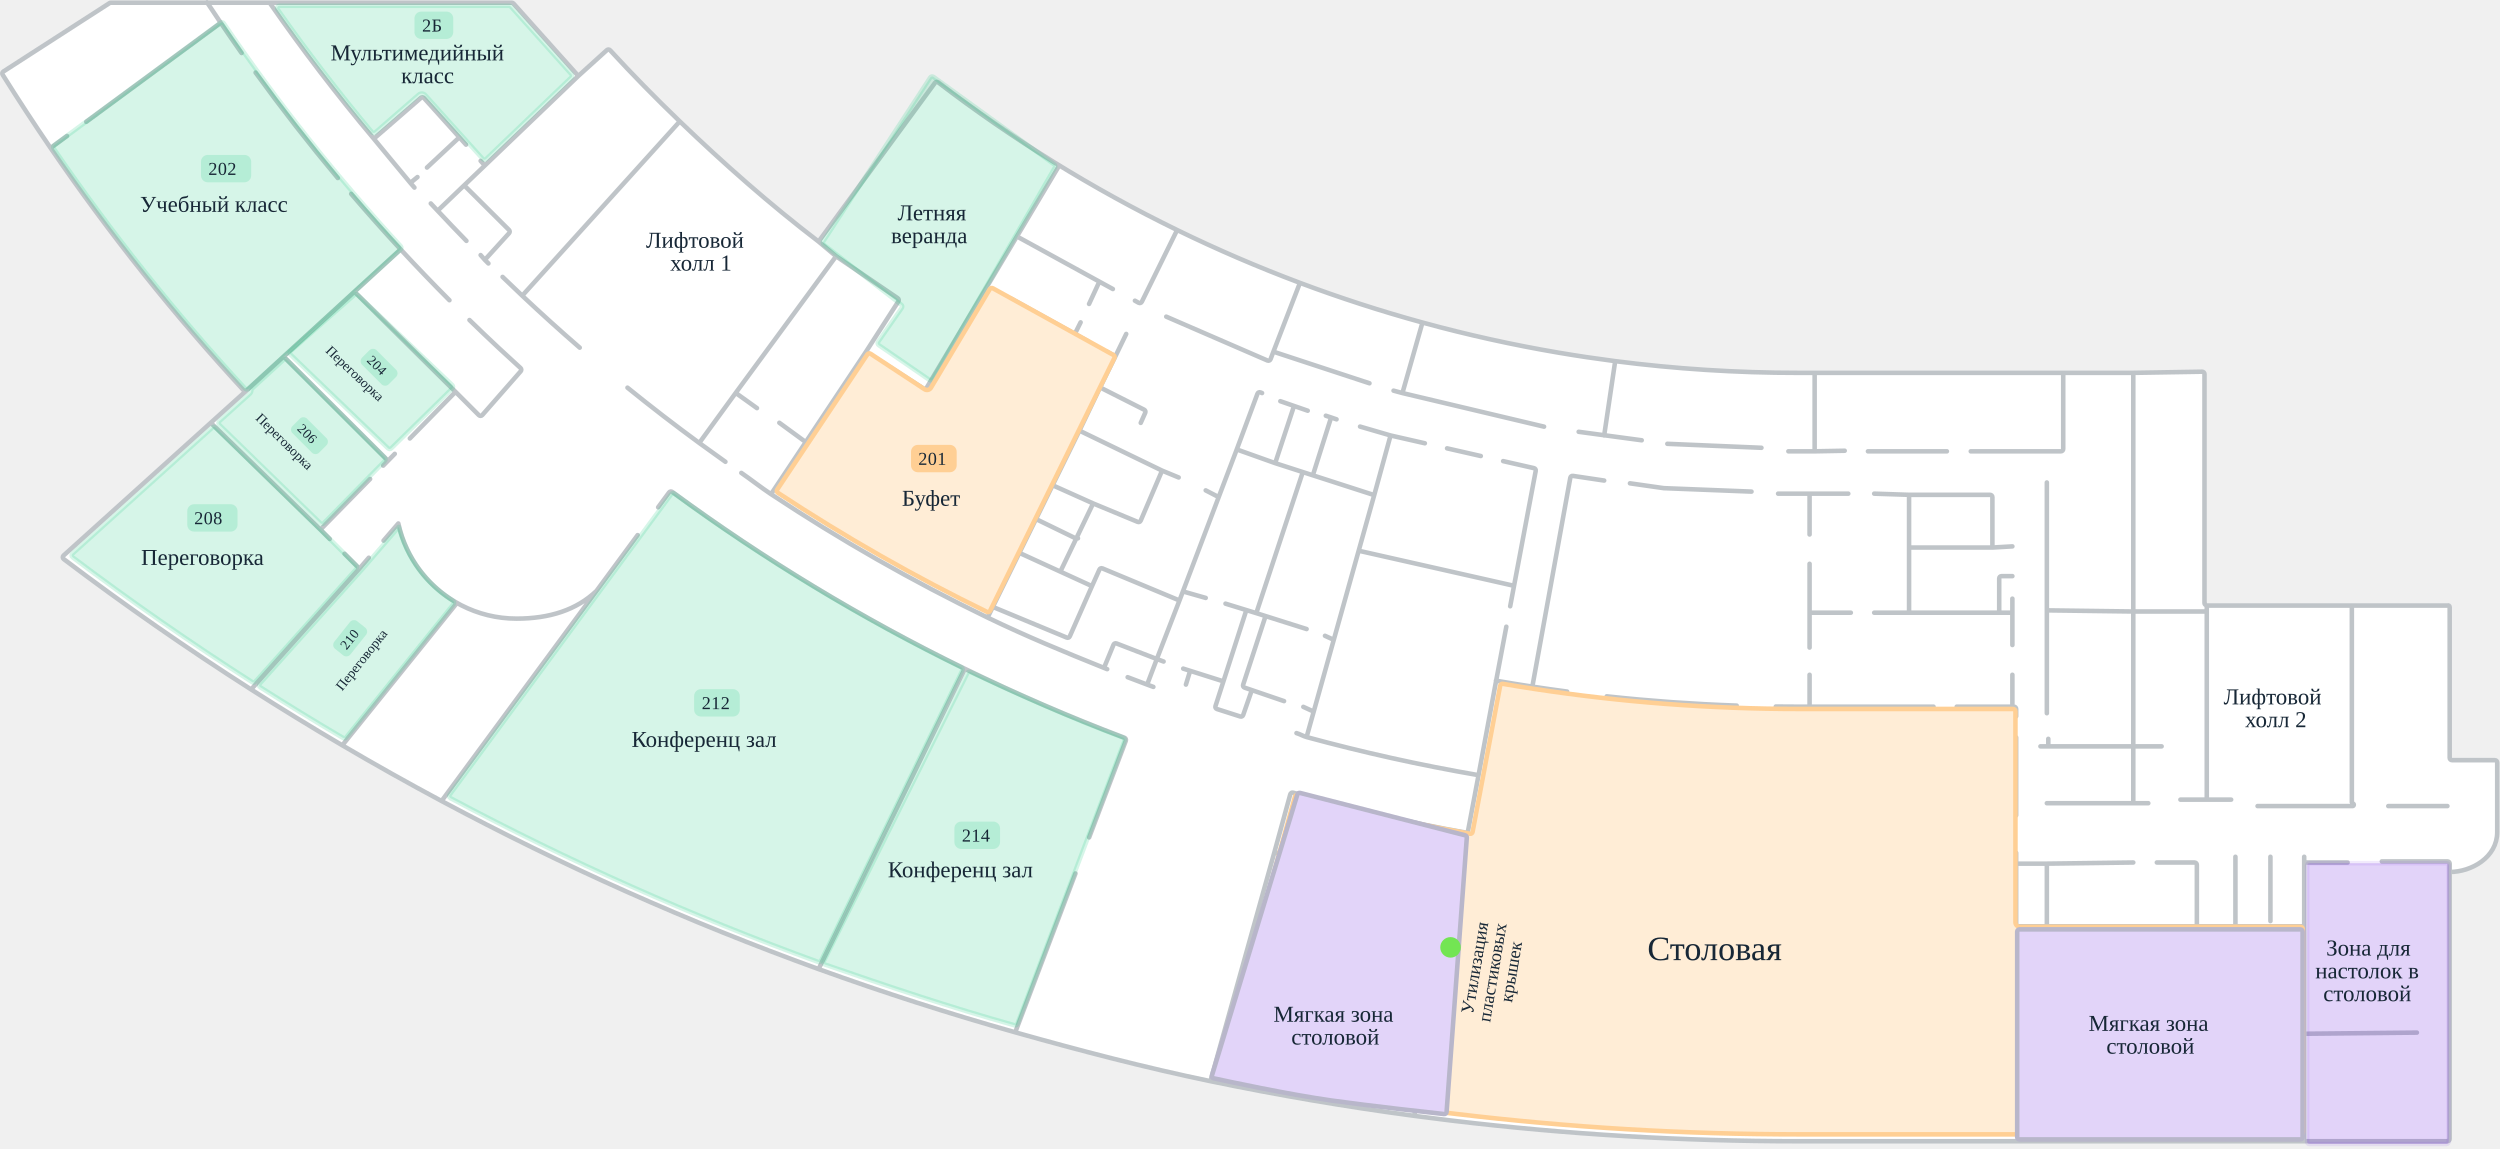
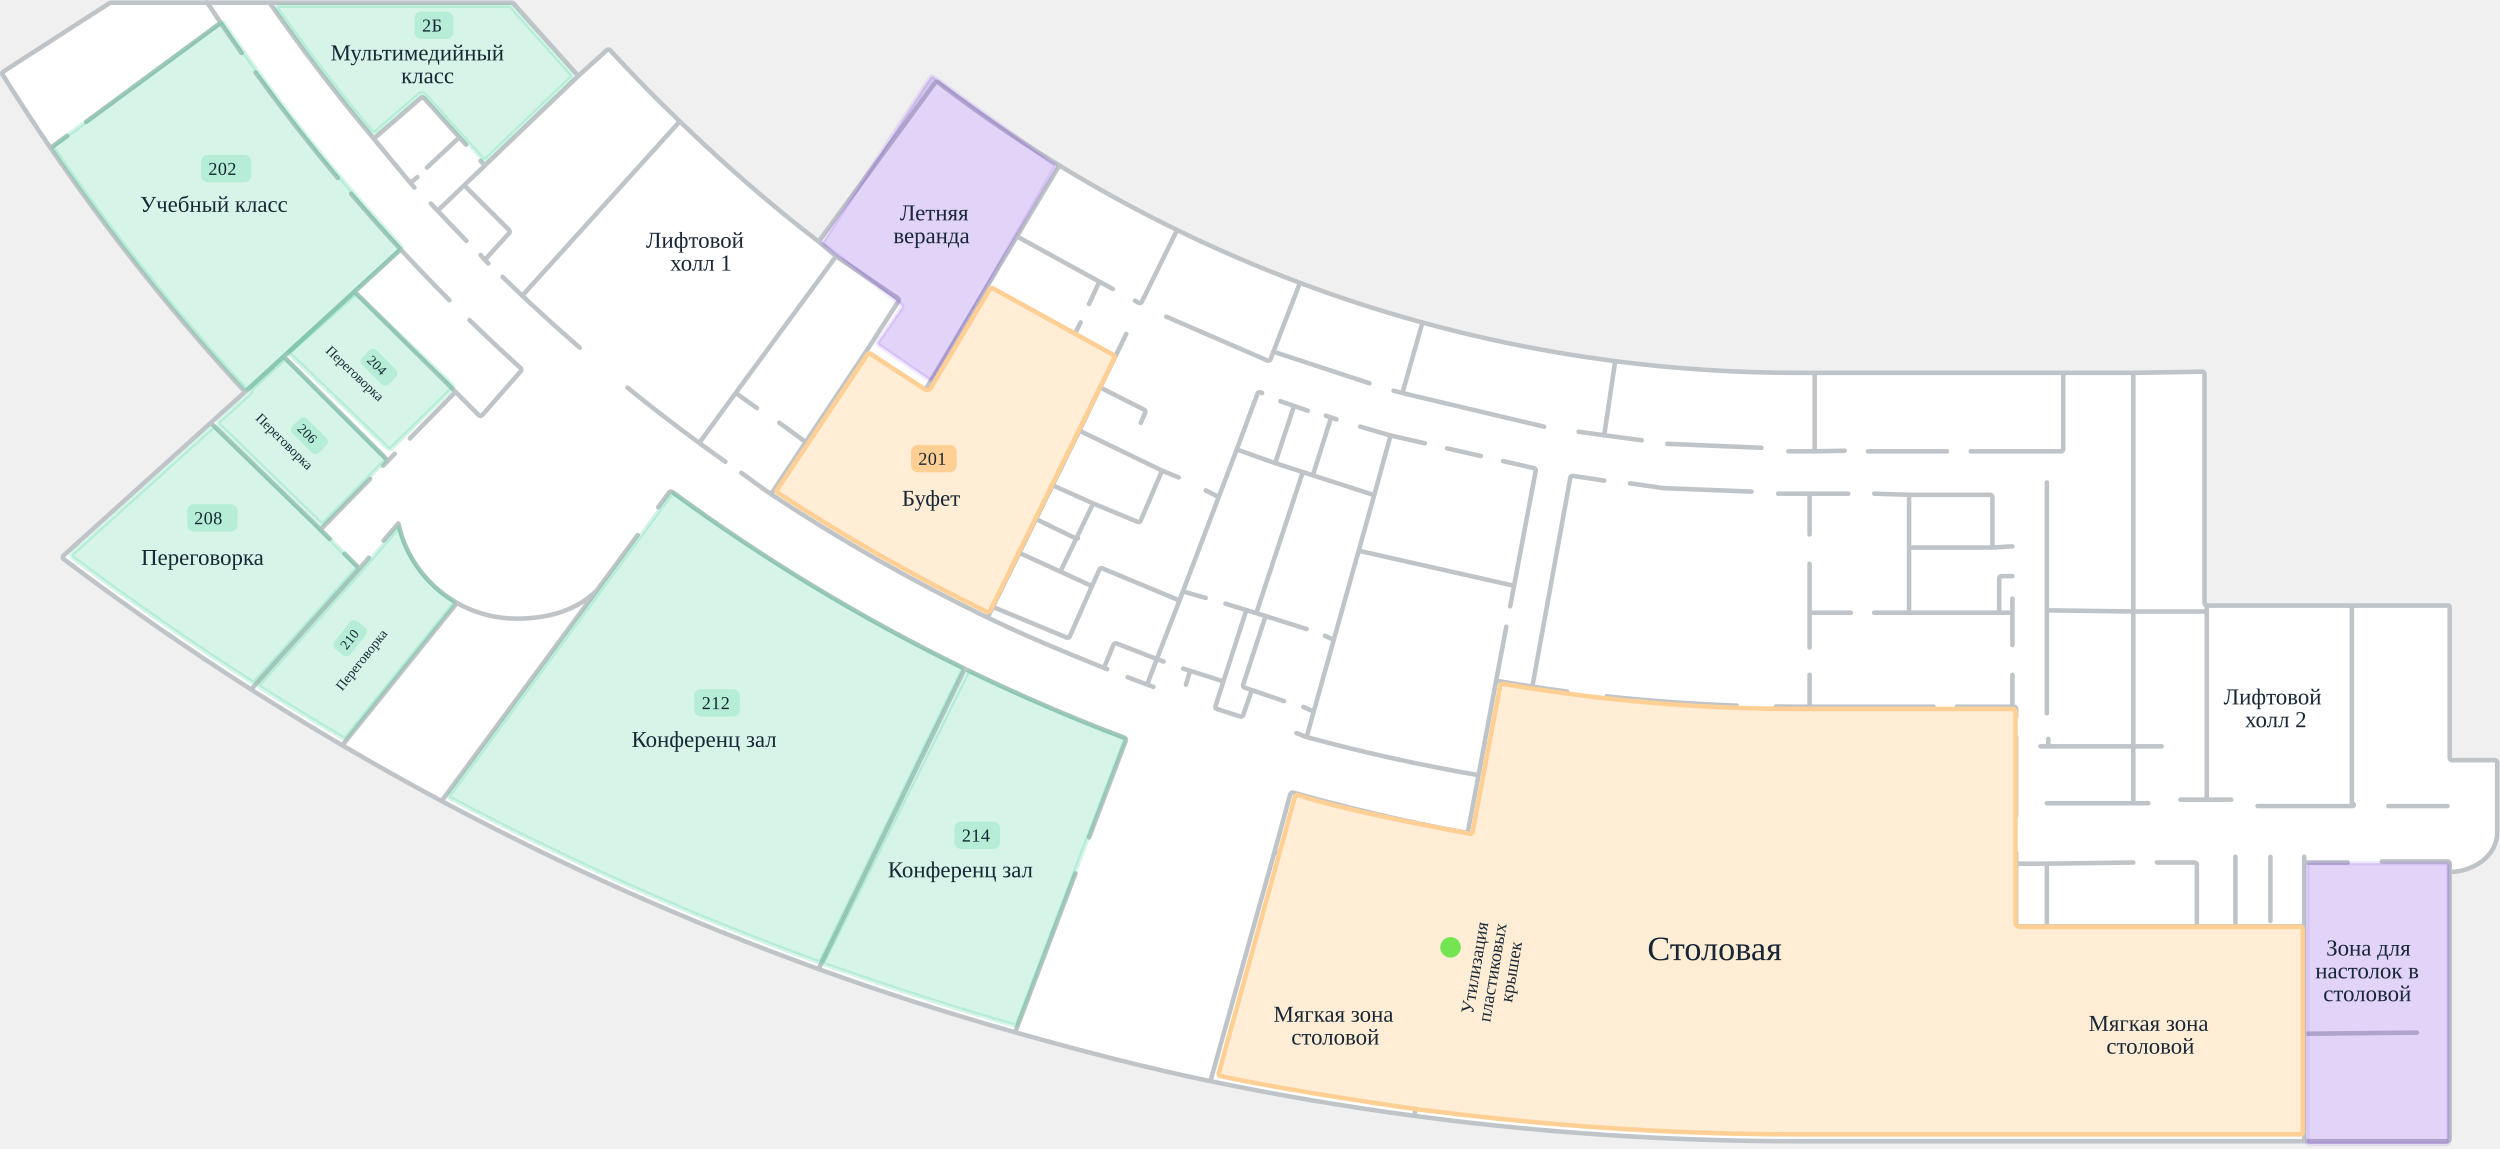
<svg xmlns="http://www.w3.org/2000/svg" width="1095" height="503" viewBox="0 0 1095 503" fill="none">
  <g id="b1f2">
    <g id="map-otl">
      <path d="M558.199 373.235C584.653 380.567 610.461 386.312 637.868 391.129L642.826 364.84C616.912 360.302 591.409 354.074 566.377 347.19C565.843 347.043 565.293 347.357 565.146 347.89L558.199 373.235Z" fill="white" />
      <path d="M261.254 258.831C252.534 267.137 240.761 270.959 226.277 270.959C217.55 270.959 209.315 268.851 202.054 265.116C201.411 264.785 200.777 264.442 200.15 264.087L149.919 326.44C164.238 334.851 178.738 342.988 193.412 350.842L261.254 258.831Z" fill="white" />
      <path d="M836.17 216.731H871.669C872.221 216.731 872.669 217.179 872.669 217.731V239.822H836.17V216.731Z" fill="white" />
      <path d="M965.562 163.803C965.562 163.251 965.115 162.803 964.562 162.803L934.376 163.311V267.838H966.562V265.234L966.11 265.004C965.774 264.834 965.562 264.489 965.562 264.113V263.726V163.803Z" fill="white" />
      <path fill-rule="evenodd" clip-rule="evenodd" d="M872.669 217.731C872.669 217.179 872.221 216.731 871.669 216.731H836.17V239.822H872.669V217.731Z" fill="white" />
      <path d="M883.083 404.711C883.083 405.263 883.531 405.711 884.083 405.711H896.518V378.281H883.083V404.711Z" fill="white" />
      <path fill-rule="evenodd" clip-rule="evenodd" d="M872.669 217.731C872.669 217.179 872.221 216.731 871.669 216.731H836.17V239.822H872.669V217.731Z" fill="white" />
      <path fill-rule="evenodd" clip-rule="evenodd" d="M872.669 217.731C872.669 217.179 872.221 216.731 871.669 216.731H836.17V239.822H872.669V217.731Z" fill="white" />
      <path fill-rule="evenodd" clip-rule="evenodd" d="M872.669 217.731C872.669 217.179 872.221 216.731 871.669 216.731H836.17V239.822H872.669V217.731Z" fill="white" />
      <path fill-rule="evenodd" clip-rule="evenodd" d="M872.669 217.731C872.669 217.179 872.221 216.731 871.669 216.731H836.17V239.822H872.669V217.731Z" fill="white" />
      <path fill-rule="evenodd" clip-rule="evenodd" d="M872.669 217.731C872.669 217.179 872.221 216.731 871.669 216.731H836.17V239.822H872.669V217.731Z" fill="white" />
      <path d="M554.314 269.836L550.257 268.553L545.904 267.214L535.86 298.434L532.367 309.291C532.199 309.814 532.484 310.375 533.007 310.547C536.414 311.663 539.831 312.758 543.257 313.83C543.772 313.991 544.322 313.714 544.499 313.205L548.305 302.268L545.115 301.179C544.597 301.002 544.318 300.442 544.488 299.922L554.314 269.836Z" fill="white" />
      <path d="M487.726 282.374C487.933 281.871 488.504 281.626 489.011 281.822L506.688 288.652L516.608 263.009L482.849 248.953C482.349 248.745 481.774 248.973 481.552 249.467L478.295 256.721L468.554 278.748C468.335 279.245 467.758 279.476 467.257 279.267L434.852 265.823L432.556 270.495C449.241 278.571 466.244 285.586 483.541 292.531L487.726 282.374Z" fill="white" />
      <path d="M434.852 265.823L467.257 279.267C467.758 279.476 468.335 279.245 468.554 278.748L478.295 256.721L464.43 250.371L446.484 242.15L434.852 265.823Z" fill="white" />
      <path d="M446.484 242.15L464.43 250.371L471.382 235.912L453.761 227.342L446.484 242.15Z" fill="white" />
      <path d="M478.793 220.499L461.038 212.534L453.761 227.342L471.382 235.912L478.793 220.499Z" fill="white" />
      <path d="M472.791 188.616L461.038 212.534L478.793 220.499L498.317 228.594C498.823 228.804 499.404 228.567 499.619 228.063L508.984 206.123L472.791 188.616Z" fill="white" />
      <path d="M27.825 243.326C27.359 243.746 27.39 244.487 27.891 244.865C54.457 264.951 81.843 284.008 109.991 301.979C123.136 310.371 136.447 318.527 149.919 326.44L200.15 264.087C200.777 264.442 201.411 264.785 202.054 265.116C209.315 268.851 217.55 270.959 226.277 270.959C240.761 270.959 252.534 267.137 261.254 258.831L193.412 350.842C246.309 379.157 301.46 403.809 358.527 424.459C386.785 434.685 415.512 443.929 444.668 452.151C472.779 460.079 501.288 467.564 530.159 473.554L558.199 373.235L565.146 347.89C565.293 347.357 565.843 347.043 566.377 347.19C591.409 354.074 616.912 360.302 642.826 364.84L647.601 339.524C622.07 335.129 596.946 329.545 572.288 322.83L575.402 311.687L584.192 280.241L595.1 241.214L601.909 216.856L575.026 208.181L570.627 206.761L550.257 268.553L554.314 269.836L544.488 299.922C544.318 300.442 544.597 301.002 545.115 301.179L548.305 302.268L544.499 313.205C544.322 313.714 543.772 313.991 543.257 313.83C539.831 312.758 536.414 311.663 533.007 310.547C532.484 310.375 532.199 309.814 532.367 309.291L535.86 298.434L545.904 267.214L550.257 268.553L570.627 206.761L558.526 202.856L541.701 196.856L533.786 217.722L518.114 259.039L516.608 263.009L506.688 288.652L489.011 281.822C488.504 281.626 487.933 281.871 487.726 282.374L483.541 292.531C466.244 285.586 449.241 278.571 432.556 270.495C399.646 254.567 367.971 236.488 337.715 216.439L352.918 193.634L379.279 154.09L393.498 131.994C393.791 131.538 393.668 130.931 393.22 130.626L366.201 112.237L358.527 105.8C337.289 89.569 316.997 71.655 297.748 53.169C287.26 43.097 277.081 32.704 267.228 22.006C266.856 21.602 266.228 21.573 265.82 21.942L253.308 33.264L224.906 1.53C224.717 1.318 224.446 1.196 224.161 1.196H118.101C132.409 21.767 147.641 41.647 163.739 60.774C167.113 64.783 175.134 74.672 179.748 80.109L181.513 82.158C181.012 81.589 180.416 80.896 179.748 80.109C175.134 74.672 167.113 64.783 163.739 60.774C147.641 41.647 132.409 21.767 118.101 1.196H90.799H48.526C48.334 1.196 48.146 1.252 47.985 1.356L1.458 31.343C0.999 31.639 0.862 32.249 1.152 32.712C7.942 43.575 14.95 54.287 22.17 64.843C47.947 102.529 76.429 138.219 107.336 171.633L92.306 185.185L27.825 243.326Z" fill="white" />
      <path fill-rule="evenodd" clip-rule="evenodd" d="M637.868 391.129C610.461 386.312 584.653 380.567 558.199 373.235L530.159 473.554C559.562 479.654 589.34 484.731 619.454 488.745C624.499 489.417 629.553 490.06 634.616 490.672C635.154 490.737 635.692 490.802 636.23 490.866L636.673 490.919C686.174 496.825 736.555 499.864 787.646 499.864L1009.24 499.864V452.788V405.711H979.116H962.221H896.518H884.083C883.531 405.711 883.083 405.263 883.083 404.711V378.281H896.518V405.711H962.221H979.116H1009.24V452.788V499.864L1071.96 499.865C1072.51 499.865 1072.96 499.417 1072.96 498.865V381.931C1082.42 381.931 1093.78 375.59 1093.78 364.462V333.958C1093.78 333.405 1093.33 332.958 1092.78 332.958H1073.96C1073.41 332.958 1072.96 332.51 1072.96 331.958V266.234C1072.96 265.682 1072.51 265.234 1071.96 265.234H966.562V267.838H934.376V163.311H903.693H794.815H787.591C760.455 163.311 733.706 161.566 707.456 158.181C699.089 157.102 690.773 155.857 682.511 154.448C662.343 151.01 642.5 146.599 623.036 141.267C604.803 136.271 586.902 130.467 569.378 123.894C551.014 117.007 533.064 109.276 515.579 100.748C478.434 82.633 443.388 60.925 410.929 36.078C410.484 35.738 409.845 35.829 409.513 36.281L358.527 105.8L366.201 112.237L393.22 130.626C393.668 130.931 393.791 131.538 393.498 131.994L379.279 154.09L352.918 193.634L337.715 216.439C367.971 236.488 399.646 254.567 432.556 270.495L434.852 265.823L446.484 242.15L453.761 227.342L461.038 212.534L472.791 188.616L508.984 206.123L499.619 228.063C499.404 228.567 498.823 228.804 498.317 228.594L478.793 220.499L471.382 235.912L464.43 250.371L478.295 256.721L481.552 249.467C481.774 248.973 482.349 248.745 482.849 248.953L516.608 263.009L518.114 259.039L533.786 217.722L541.701 196.856L558.526 202.856L570.627 206.761L575.026 208.181L601.909 216.856L595.1 241.214L584.192 280.241L575.402 311.687L572.288 322.83C596.946 329.545 622.07 335.129 647.601 339.524L642.826 364.84L637.868 391.129ZM872.669 217.731C872.669 217.179 872.221 216.731 871.669 216.731H836.17V239.822H872.669V217.731Z" fill="white" />
      <path d="M637.868 391.129C610.461 386.312 584.653 380.567 558.199 373.235M637.868 391.129L642.826 364.84M637.868 391.129C633.166 416.051 629.816 433.308 626.05 453.273M558.199 373.235L565.146 347.89C565.293 347.357 565.843 347.043 566.377 347.19C591.409 354.074 616.912 360.302 642.826 364.84M558.199 373.235L530.159 473.554M191.69 92.302L188.686 89.12M191.69 92.302C195.841 96.747 200.041 101.146 204.289 105.498M191.69 92.302L203.305 81.173M163.739 60.774L184.343 42.89C184.754 42.533 185.376 42.571 185.741 42.976L201.207 60.135M163.739 60.774C147.641 41.647 132.409 21.767 118.101 1.196M163.739 60.774C167.113 64.783 175.134 74.672 179.748 80.109M212.354 72.503L253.308 33.264M212.354 72.503L210.52 70.468M212.354 72.503L203.305 81.173M196.857 131.501C189.593 124.21 182.464 116.786 175.473 109.232M175.473 109.232L155.235 127.766M175.473 109.232C168.103 101.27 160.887 93.163 153.829 84.917M96.682 10.002C94.703 7.08 92.742 4.145 90.799 1.196M96.682 10.002C99.686 14.437 102.731 18.842 105.818 23.216M96.682 10.002L37.783 53.352M155.235 127.766L199.533 171.633M155.235 127.766L124.225 156.166M199.533 171.633L179.516 192.045M199.533 171.633L209.766 181.865C210.174 182.274 210.843 182.252 211.224 181.818L228.082 162.6C228.443 162.189 228.407 161.565 228.002 161.198C224.744 158.248 221.51 155.272 218.3 152.271C214.035 148.285 209.812 144.254 205.631 140.179M27.825 243.326C27.359 243.746 27.39 244.487 27.891 244.865M27.825 243.326L92.306 185.185M27.825 243.326C27.359 243.746 27.39 244.487 27.891 244.865M27.891 244.865C54.457 264.951 81.843 284.008 109.991 301.979M261.254 258.831C252.534 267.137 240.761 270.959 226.277 270.959C217.55 270.959 209.315 268.851 202.054 265.116M261.254 258.831L193.412 350.842M261.254 258.831L279.288 234.373L193.412 350.842M174.467 229.287C177.721 244.201 187.251 256.769 200.15 264.087M174.467 229.287C177.879 244.925 188.192 257.985 202.054 265.116M174.467 229.287L168 236.788M157.425 249.051L109.991 301.979M157.425 249.051L150.923 242.55M157.425 249.051L161.532 244.288M109.991 301.979C123.136 310.371 136.447 318.527 149.919 326.44M200.15 264.087L149.919 326.44M200.15 264.087C200.777 264.442 201.411 264.785 202.054 265.116M149.919 326.44C164.238 334.851 178.738 342.988 193.412 350.842M193.412 350.842C246.309 379.157 301.46 403.809 358.527 424.459M422.56 292.912C377.43 270.902 334.581 244.938 294.465 215.472C294.02 215.145 293.395 215.239 293.067 215.684L288.274 222.184M422.56 292.912L358.527 424.459M422.56 292.912C445.323 304.013 468.667 314.109 492.533 323.141C493.051 323.337 493.312 323.915 493.116 324.432L477.05 366.784M358.527 424.459C386.785 434.685 415.512 443.929 444.668 452.151M444.668 452.151C472.779 460.079 501.288 467.564 530.159 473.554M444.668 452.151L471.056 382.586M530.159 473.554C559.562 479.654 589.34 484.731 619.454 488.745M787.591 163.311C787.391 163.311 787.79 163.311 787.591 163.311ZM787.591 163.311H794.815M787.591 163.311C760.455 163.311 733.706 161.566 707.456 158.181M794.815 163.311V197.679M794.815 163.311H903.693M964.562 162.803C965.115 162.803 965.562 163.251 965.562 163.803M964.562 162.803L934.376 163.311M964.562 162.803C965.115 162.803 965.562 163.251 965.562 163.803M965.562 163.803V263.726M965.562 263.726V264.113C965.562 264.489 965.774 264.834 966.11 265.004L966.562 265.234M965.562 263.726C965.562 264.279 966.01 265.234 966.562 265.234M966.562 265.234H1071.96M966.562 265.234V267.838M1071.96 265.234C1072.51 265.234 1072.96 265.682 1072.96 266.234M1071.96 265.234C1072.42 265.002 1072.96 265.334 1072.96 265.848V266.234M1072.96 266.234V331.958C1072.96 332.51 1073.41 332.958 1073.96 332.958H1092.78C1093.33 332.958 1093.78 333.405 1093.78 333.958V364.462C1093.78 375.59 1082.41 381.931 1072.96 381.931M1072.96 381.931L1072.97 378.29C1072.97 377.736 1072.53 377.287 1071.97 377.287H1043.25M1072.96 381.931V498.865M1072.96 498.865C1072.96 499.417 1072.51 499.865 1071.96 499.865M1072.96 498.865C1072.96 499.166 1072.79 499.443 1072.52 499.58L1071.96 499.865M1071.96 499.865L1009.24 499.864M671.161 300.742C665.859 299.935 660.574 299.073 655.308 298.157M671.161 300.742L687.797 209.249C687.894 208.718 688.395 208.359 688.929 208.439L702.625 210.485M671.161 300.742C676.221 301.513 681.298 302.235 686.391 302.906M655.213 298.141C655.245 298.146 655.277 298.152 655.308 298.157M1009.24 499.864L787.646 499.864M1009.24 499.864V452.788M1009.24 405.711V377.773M1009.24 405.711H979.116M1009.24 405.711V452.788M636.673 490.919C686.174 496.825 736.555 499.864 787.646 499.864M636.673 490.919L636.23 490.866M636.673 490.919C636.525 490.902 636.378 490.884 636.23 490.866M787.646 499.864C787.221 499.864 788.072 499.864 787.646 499.864ZM636.23 490.866C635.692 490.802 635.154 490.737 634.616 490.672C629.553 490.06 624.499 489.417 619.454 488.745M619.454 488.745C620.377 483.852 621.248 478.727 622.081 474.315M642.826 364.84L647.601 339.524M647.601 339.524C622.07 335.129 596.946 329.545 572.288 322.83M647.601 339.524L655.308 298.157M623.036 141.267C642.5 146.599 662.343 151.01 682.511 154.448C690.773 155.857 699.089 157.102 707.456 158.181M623.036 141.267C604.803 136.271 586.902 130.467 569.378 123.894M623.036 141.267L614.261 172.155M572.288 322.83L575.402 311.687M572.288 322.83C570.811 322.428 569.335 321.514 567.862 321.104M569.378 123.894C551.014 117.007 533.064 109.276 515.579 100.748M569.378 123.894L557.752 154.035M502.441 299.847L506.688 288.652M502.441 299.847C503.351 300.186 504.262 300.524 505.173 300.86M502.441 299.847C499.591 298.785 496.748 297.707 493.913 296.614M515.579 100.748C478.434 82.633 443.388 60.925 410.929 36.078C410.484 35.738 409.845 35.829 409.513 36.281L358.527 105.8M515.579 100.748L500.111 132.187C499.858 132.701 499.226 132.898 498.726 132.619L497.098 131.711M488.519 156.102L484.786 154.035M488.519 156.102L493.28 146.275M488.519 156.102L481.84 169.695M432.556 270.495C399.646 254.567 367.971 236.488 337.715 216.439M432.556 270.495C449.241 278.571 466.244 285.586 483.541 292.531M432.556 270.495L434.852 265.823M463.61 73.047L445.411 103.56M379.279 154.09L404.479 170.176C404.955 170.479 405.587 170.329 405.876 169.845L432.553 125.118L445.411 103.56M379.279 154.09L393.498 131.994C393.791 131.538 393.668 130.931 393.22 130.626L366.201 112.237M379.279 154.09L352.918 193.634M306.274 194.019C295.595 186.197 285.114 178.121 274.839 169.799M306.274 194.019C310.068 196.797 313.886 199.543 317.728 202.257M306.274 194.019L322.243 172.091M337.715 216.439C333.348 213.546 329.011 210.104 324.705 207.129M337.715 216.439L352.918 193.634M297.748 53.169L228.732 129.51M297.748 53.169C316.997 71.655 337.289 89.569 358.527 105.8M297.748 53.169C287.26 43.097 277.081 32.704 267.228 22.006C266.856 21.602 266.228 21.573 265.82 21.942L253.308 33.264M228.732 129.51C236.968 137.269 245.366 144.858 253.92 152.271M228.732 129.51C225.845 126.79 222.978 124.05 220.131 121.288M90.799 1.196C90.755 1.131 90.712 1.066 90.669 1M90.799 1.196H48.526C48.334 1.196 48.146 1.252 47.985 1.356L1.458 31.343C0.999 31.639 0.862 32.249 1.152 32.712C7.942 43.575 14.95 54.287 22.17 64.843M90.799 1.196H118.101M358.527 105.8L366.201 112.237M253.308 33.264L224.906 1.53M224.906 1.53C224.717 1.318 224.446 1.196 224.161 1.196M224.906 1.53C224.717 1.318 224.446 1.196 224.161 1.196M224.161 1.196H118.101M22.17 64.843C47.947 102.529 76.429 138.219 107.336 171.633M22.17 64.843L29.346 59.561M107.336 171.633L92.306 185.185M107.336 171.633L124.225 156.166M92.306 185.185L140.353 231.981M366.201 112.237L322.243 172.091M124.225 156.166L169.943 201.807M140.353 231.981L162.106 209.799M140.353 231.981L144.42 236.048M169.943 201.807L172.903 198.788M169.943 201.807L167.852 203.939M655.308 298.157L659.771 274.5M595.1 241.214L663.15 256.586M595.1 241.214L601.909 216.856M595.1 241.214L584.192 280.241M663.15 256.586L672.652 206.21C672.752 205.681 672.416 205.169 671.892 205.049L658.383 201.971M663.15 256.586L661.46 265.543M609.068 190.733L624.079 194.153M609.068 190.733L601.909 216.856M609.068 190.733L595.707 186.84M614.261 172.155L614.845 172.294L676.298 186.878M614.261 172.155L610.377 171.104M702.625 190.733L707.456 158.181M691.457 189.123L719.072 192.842M730.295 194.39L771.51 196.131M794.815 197.679H783.313M794.815 197.679L807.974 197.425M818.165 197.679H852.734M863.201 197.679H902.693C903.245 197.679 903.693 197.231 903.693 196.679V163.311M903.693 163.311H934.376M966.562 350.241H955.025H968.166M966.562 350.241H968.166M966.562 350.241V267.838M977.239 350.241H968.166M940.946 351.805H934.376M896.518 351.805H934.376M934.376 351.805V326.904M934.376 163.311V267.838M896.518 211.326V267.33M896.518 312.383V267.33M896.518 267.33L934.376 267.838M934.376 267.838H966.562M934.376 267.838V326.904M1030.11 265.726V351.359C1030.11 351.622 1030.29 351.852 1030.54 351.92C1031.2 352.096 1031.07 353.062 1030.39 353.062H1030.11H988.815M1009.24 375.27V377.773M1009.24 377.773H1028.24M994.447 403.429V375.27M979.116 405.711V375.27M979.116 405.711H962.221M962.221 405.711V378.773C962.221 378.221 961.773 377.773 961.221 377.773H944.7M962.221 405.711H896.518M896.518 378.281V405.711M896.518 378.281H883.083M896.518 378.281L934.376 377.773M896.518 405.711H884.083C883.531 405.711 883.083 405.263 883.083 404.711V378.281M883.083 378.281V373.549M1009.24 452.788L1058.59 452.28M1046.07 353.062H1071.96M792.595 309.524H787.589C784.324 309.524 781.065 309.504 777.81 309.463M792.595 309.524V295.552M792.595 309.524H846.88M792.595 283.634V268.364M792.595 246.949V268.364M792.595 268.364H810.659M792.595 234.1V216.223M792.595 216.223H809.541M792.595 216.223H778.815M820.9 216.223L836.17 216.731M836.17 216.731H871.669C872.221 216.731 872.669 217.179 872.669 217.731V239.822M836.17 216.731V239.822M875.649 268.364H820.9H835.17C835.723 268.364 836.17 267.916 836.17 267.364V239.822M875.649 268.364V253.349C875.649 252.797 876.096 252.349 876.649 252.349H881.421M875.649 268.364H881.421M881.421 268.364V282.517V262.219V268.364ZM881.421 295.552V309.524M881.421 309.524H882.083C882.635 309.524 883.083 309.972 883.083 310.524V313.748M881.421 309.524H857.047M836.17 239.822H872.669M881.421 239.314L872.669 239.822M713.922 211.695L728.743 213.812L767.157 215.324M633.815 196.372L648.589 199.739M111.954 31.795C123.42 47.616 135.428 63.018 147.951 77.974M204.107 63.353L201.207 60.135M201.207 60.135L187.02 73.384M179.748 80.109C180.416 80.896 181.012 81.589 181.513 82.158L179.748 80.109ZM179.748 80.109L182.844 77.559M203.305 81.173L222.963 100.735C223.342 101.112 223.357 101.721 222.997 102.116L212.354 113.816M212.354 113.816L210.52 111.73M212.354 113.816L213.925 115.387M476.483 149.438L470.769 146.275M487.432 126.593L481.529 123.358M445.411 103.56L481.529 123.358M481.529 123.358L477.007 133.132M473.311 141.188L470.769 146.275M470.769 146.275L442.615 130.689M510.819 138.692L555.161 157.914C555.685 158.141 556.292 157.885 556.494 157.351L557.752 154.035M481.84 169.695L501.165 179.462C501.641 179.702 501.844 180.273 501.628 180.76L499.646 185.217M481.84 169.695L472.791 188.616M472.791 188.616L461.038 212.534M472.791 188.616L508.984 206.123M516.255 209.132L508.984 206.123M528.103 214.785L533.786 217.722M533.786 217.722L541.701 196.856M533.786 217.722L518.114 259.039M552.779 172.155L552.095 171.872C551.572 171.655 550.973 171.916 550.775 172.447L541.701 196.856M557.752 154.035L599.824 167.873M560.787 175.724L566.784 177.807M572.781 179.891L566.784 177.807M566.784 177.807L558.526 202.856M558.526 202.856L541.701 196.856M558.526 202.856L570.627 206.761M601.909 216.856L575.026 208.181M575.026 208.181L583.026 182.848M575.026 208.181L570.627 206.761M583.026 182.848L580.713 182.084M583.026 182.848L585.403 183.669M352.918 193.634L341.351 185.177M331.544 178.757L322.243 172.091M570.627 206.761L550.257 268.553M550.257 268.553L554.314 269.836M550.257 268.553L545.904 267.214M536.771 264.404L545.904 267.214M572.288 275.519L554.314 269.836M580.341 278.482L584.192 280.241M584.192 280.241L575.402 311.687M575.402 311.687L570.856 309.603M562.409 307.084L548.305 302.268M554.314 269.836L544.488 299.922C544.318 300.442 544.597 301.002 545.115 301.179L548.305 302.268M545.904 267.214L535.86 298.434M548.305 302.268L544.499 313.205C544.322 313.714 543.772 313.991 543.257 313.83C539.831 312.758 536.414 311.663 533.007 310.547C532.484 310.375 532.199 309.814 532.367 309.291L535.86 298.434M535.86 298.434L521.282 293.818M518.247 292.857L521.282 293.818M521.282 293.818L519.433 299.847M518.114 259.039L528.103 261.885M518.114 259.039L516.608 263.009M506.688 288.652L509.652 289.745M506.688 288.652L489.011 281.822C488.504 281.626 487.933 281.871 487.726 282.374L483.541 292.531M506.688 288.652L516.608 263.009M484.944 293.094C484.476 292.907 484.009 292.719 483.541 292.531M434.852 265.823L467.257 279.267C467.758 279.476 468.335 279.245 468.554 278.748L478.295 256.721M434.852 265.823L446.484 242.15M478.295 256.721L464.43 250.371M478.295 256.721L481.552 249.467C481.774 248.973 482.349 248.745 482.849 248.953L516.608 263.009M446.484 242.15L464.43 250.371M446.484 242.15L453.761 227.342M464.43 250.371L471.382 235.912M478.793 220.499L461.038 212.534M478.793 220.499L498.317 228.594C498.823 228.804 499.404 228.567 499.619 228.063L508.984 206.123M478.793 220.499L471.382 235.912M461.038 212.534L453.761 227.342M453.761 227.342L471.382 235.912M472.147 235.776L471.382 235.912M703.75 304.994C722.527 307.035 741.507 308.399 760.666 309.06M934.376 326.904H946.789M934.376 326.904H897.153M893.715 326.904H897.153M897.153 326.904V323.615M883.083 323.017V357.104" stroke="#BFC4C8" stroke-width="2" stroke-linecap="round" stroke-linejoin="round" />
    </g>
    <g id="b1f2-stolovaya">
      <path id="area" d="M672.131 301.761C667.484 301.053 662.85 300.303 658.23 299.512C657.692 299.42 657.179 299.776 657.078 300.313L644.994 364.385C644.892 364.923 644.411 365.286 643.871 365.189C636.748 363.904 590.917 355.51 568.455 348.228C567.91 348.051 567.345 348.369 567.192 348.921L533.821 470.059C533.67 470.609 533.988 471.169 534.544 471.294C563.362 477.745 621.859 486.027 621.859 486.027L636.053 487.699L637.661 487.893L638.103 487.945C687.422 493.826 737.619 496.852 788.524 496.852H1007.66C1008.21 496.852 1008.66 496.404 1008.66 495.852V406.948C1008.66 406.396 1008.21 405.948 1007.66 405.948H884.758C883.656 405.948 882.762 405.055 882.762 403.954V311.531C882.762 310.978 882.314 310.531 881.762 310.531H788.465C748.916 310.531 710.067 307.535 672.131 301.761Z" fill="#FFEDD6" stroke="#FFCF94" stroke-width="2" stroke-linejoin="round" />
      <text id="title" fill="#172736" xml:space="preserve" style="white-space: pre" font-family="CoFo Weather 20240219 VF" font-size="15" font-weight="500" letter-spacing="0em">
        <tspan x="721.561" y="420.543">Столовая</tspan>
      </text>
    </g>
-     <path id="area_2" d="M408.567 166.129C408.275 166.635 407.615 166.784 407.134 166.454L384.855 151.137C384.398 150.823 384.284 150.196 384.601 149.741L394.982 134.847C395.287 134.41 395.195 133.811 394.774 133.485L360.755 107.132C360.343 106.813 360.245 106.231 360.53 105.795L407.452 33.946C407.764 33.468 408.413 33.348 408.876 33.683L461.796 72.038C462.211 72.339 462.332 72.904 462.076 73.347L408.567 166.129Z" fill="#33D18F" fill-opacity="0.2" stroke="#33D18F" stroke-opacity="0.2" stroke-width="2" stroke-miterlimit="16" stroke-linejoin="round" />
    <g id="b1f2-nastolka">
-       <path id="area_3" d="M1072.53 500.067C1072.53 500.619 1072.08 501.067 1071.53 501.067H1011.53C1010.97 501.067 1010.53 500.619 1010.53 500.067V379.067C1010.53 378.515 1010.97 378.067 1011.53 378.067H1071.53C1072.08 378.067 1072.53 378.515 1072.53 379.067V500.067Z" fill="#7027E2" fill-opacity="0.2" stroke="#7027E2" stroke-opacity="0.094" stroke-width="2" stroke-miterlimit="16" stroke-linejoin="round" />
+       <path id="area_2" d="M1072.53 500.067C1072.53 500.619 1072.08 501.067 1071.53 501.067H1011.53C1010.97 501.067 1010.53 500.619 1010.53 500.067V379.067C1010.53 378.515 1010.97 378.067 1011.53 378.067H1071.53C1072.08 378.067 1072.53 378.515 1072.53 379.067V500.067Z" fill="#7027E2" fill-opacity="0.2" stroke="#7027E2" stroke-opacity="0.094" stroke-width="2" stroke-miterlimit="16" stroke-linejoin="round" />
      <text id="title_2" fill="#172736" xml:space="preserve" style="white-space: pre" font-family="CoFo Weather 20240219 VF" font-size="10" font-weight="500" letter-spacing="0em">
        <tspan x="1018.87" y="418.517">Зона для </tspan>
        <tspan x="1014.09" y="428.517">настолок в </tspan>
        <tspan x="1017.59" y="438.517">столовой </tspan>
      </text>
    </g>
    <g id="b1f2-soft">
-       <path id="area_4" d="M1008.53 498.067C1008.53 498.619 1008.08 499.067 1007.53 499.067H884.526C883.974 499.067 883.526 498.619 883.526 498.067V408.067C883.526 407.515 883.974 407.067 884.526 407.067H1007.53C1008.08 407.067 1008.53 407.515 1008.53 408.067V498.067Z" fill="#E2D4F9" stroke="#B8B6CA" stroke-width="2" stroke-miterlimit="16" stroke-linejoin="round" />
      <text id="title_3" fill="#172736" xml:space="preserve" style="white-space: pre" font-family="CoFo Weather 20240219 VF" font-size="10" font-weight="500" letter-spacing="0em">
        <tspan x="914.805" y="451.517">Мягкая зона 
</tspan>
        <tspan x="922.593" y="461.517">столовой</tspan>
      </text>
    </g>
    <g id="b1f2-soft_2">
-       <path id="area_5" d="M633.602 487.036C633.56 487.6 633.079 488.019 632.517 487.958C627.07 487.366 600.787 484.483 583.526 482.067C564.407 479.391 537.175 473.521 531.561 472.294C530.992 472.17 530.671 471.591 530.84 471.034L568.247 347.983C568.403 347.471 568.935 347.172 569.453 347.305L641.716 365.859C642.185 365.979 642.5 366.418 642.464 366.901L633.602 487.036Z" fill="#E2D4F9" stroke="#B8B6CA" stroke-width="2" stroke-miterlimit="16" stroke-linejoin="round" />
      <text id="title_4" fill="#172736" xml:space="preserve" style="white-space: pre" font-family="CoFo Weather 20240219 VF" font-size="10" font-weight="500" letter-spacing="0em">
        <tspan x="557.805" y="447.517">Мягкая зона 
</tspan>
        <tspan x="565.593" y="457.517">столовой</tspan>
      </text>
    </g>
-     <text id="title_5" fill="#172736" xml:space="preserve" style="white-space: pre" font-family="CoFo Weather 20240219 VF" font-size="10" font-weight="500" letter-spacing="0em">
-       <tspan x="393.14" y="96.517">Летняя </tspan>
-       <tspan x="390.298" y="106.517">веранда</tspan>
-     </text>
+     <g id="b1f2-veranda">
+       <path id="area_3" d="M408.567 166.129C408.275 166.635 407.615 166.784 407.134 166.454L384.855 151.137C384.398 150.823 384.284 150.196 384.601 149.741L394.982 134.847C395.287 134.41 395.195 133.811 394.774 133.485L360.755 107.132C360.343 106.813 360.245 106.231 360.53 105.795L407.452 33.946C407.764 33.468 408.413 33.348 408.876 33.683L461.796 72.038C462.211 72.339 462.332 72.904 462.076 73.347L408.567 166.129Z" fill="#7027E2" fill-opacity="0.2" stroke="#7027E2" stroke-opacity="0.094" stroke-width="2" stroke-miterlimit="16" stroke-linejoin="round" />
+       <text id="title_5" fill="#172736" xml:space="preserve" style="white-space: pre" font-family="CoFo Weather 20240219 VF" font-size="10" font-weight="500" letter-spacing="0em">
+         <tspan x="394.14" y="96.517">Летняя </tspan>
+         <tspan x="391.298" y="106.517">веранда</tspan>
+       </text>
+     </g>
    <text id="title_6" fill="#172736" xml:space="preserve" style="white-space: pre" font-family="CoFo Weather 20240219 VF" font-size="10" font-weight="500" letter-spacing="0em">
      <tspan x="282.948" y="108.517">Лифтовой
</tspan>
      <tspan x="293.539" y="118.517">холл 1</tspan>
    </text>
    <text id="title_7" fill="#172736" xml:space="preserve" style="white-space: pre" font-family="CoFo Weather 20240219 VF" font-size="10" font-weight="500" letter-spacing="0em">
      <tspan x="973.948" y="308.517">Лифтовой
</tspan>
      <tspan x="983.318" y="318.517">холл 2</tspan>
    </text>
    <g id="b1f2-201">
-       <path id="area_6" d="M487.692 155.492C488.159 155.75 488.341 156.33 488.105 156.809L433.644 267.555C433.401 268.048 432.805 268.253 432.31 268.012C400.561 252.561 369.965 235.113 340.686 215.829C340.223 215.524 340.097 214.901 340.405 214.44L379.911 155.224C380.216 154.767 380.833 154.641 381.292 154.943L404.923 170.475C405.878 171.103 407.165 170.808 407.751 169.827L433.531 126.635C433.807 126.172 434.401 126.011 434.873 126.272L487.692 155.492Z" fill="#FFEDD6" stroke="#FFCF94" stroke-width="2" stroke-linejoin="round" />
+       <path id="area_4" d="M487.692 155.492C488.159 155.75 488.341 156.33 488.105 156.809L433.644 267.555C433.401 268.048 432.805 268.253 432.31 268.012C400.561 252.561 369.965 235.113 340.686 215.829C340.223 215.524 340.097 214.901 340.405 214.44L379.911 155.224C380.216 154.767 380.833 154.641 381.292 154.943L404.923 170.475C405.878 171.103 407.165 170.808 407.751 169.827L433.531 126.635C433.807 126.172 434.401 126.011 434.873 126.272L487.692 155.492Z" fill="#FFEDD6" stroke="#FFCF94" stroke-width="2" stroke-linejoin="round" />
      <text id="title_8" fill="#172736" xml:space="preserve" style="white-space: pre" font-family="CoFo Weather 20240219 VF" font-size="10" font-weight="500" letter-spacing="0em">
        <tspan x="395.035" y="221.544">Буфет</tspan>
      </text>
      <g id="n">
        <rect x="399.026" y="194.848" width="20" height="12" rx="3" fill="#FFCF94" />
        <text id="201" fill="#172736" xml:space="preserve" style="white-space: pre" font-family="CoFo Weather 20240219 VF" font-size="8" font-weight="500" letter-spacing="0.02em">
          <tspan x="402.19" y="203.608">201</tspan>
        </text>
      </g>
    </g>
    <g id="b1f2-212">
-       <path id="area_7" d="M294.025 216.418C294.353 215.974 294.977 215.879 295.422 216.205C334.822 245.074 376.846 270.57 421.072 292.271C421.567 292.514 421.773 293.112 421.532 293.607L359.6 420.838C359.376 421.298 358.84 421.515 358.36 421.34C302.729 401.124 248.927 377.096 197.268 349.575C196.73 349.288 196.573 348.59 196.934 348.1L294.025 216.418Z" fill="#33D18F" fill-opacity="0.2" stroke="#33D18F" stroke-opacity="0.2" stroke-width="2" stroke-linejoin="round" />
+       <path id="area_5" d="M294.025 216.418C294.353 215.974 294.977 215.879 295.422 216.205C334.822 245.074 376.846 270.57 421.072 292.271C421.567 292.514 421.773 293.112 421.532 293.607L359.6 420.838C359.376 421.298 358.84 421.515 358.36 421.34C302.729 401.124 248.927 377.096 197.268 349.575C196.73 349.288 196.573 348.59 196.934 348.1L294.025 216.418Z" fill="#33D18F" fill-opacity="0.2" stroke="#33D18F" stroke-opacity="0.2" stroke-width="2" stroke-linejoin="round" />
      <text id="title_9" fill="#172736" xml:space="preserve" style="white-space: pre" font-family="CoFo Weather 20240219 VF" font-size="10" font-weight="500" letter-spacing="0em">
        <tspan x="276.619" y="327.158">Конференц зал</tspan>
      </text>
      <g id="n_2">
        <rect x="304.026" y="301.848" width="20" height="12" rx="3" fill="#33D18F" fill-opacity="0.2" />
        <text id="212" fill="#172736" xml:space="preserve" style="white-space: pre" font-family="CoFo Weather 20240219 VF" font-size="8" font-weight="500" letter-spacing="0.02em">
          <tspan x="307.35" y="310.608">212</tspan>
        </text>
      </g>
    </g>
    <g id="b1f2-210">
-       <path id="area_8" d="M174.675 230.798C174.684 230.8 174.691 230.803 174.695 230.806C174.698 230.808 174.7 230.811 174.702 230.813C174.702 230.813 174.705 230.818 174.707 230.826C178.209 244.381 186.839 255.87 198.402 263.105C198.918 263.427 199.044 264.128 198.663 264.601L151.602 323.02C151.291 323.406 150.744 323.506 150.316 323.255C138.055 316.032 125.928 308.607 113.937 300.985C113.416 300.654 113.318 299.935 113.73 299.475L135.928 274.706L158.914 249.059C158.918 249.055 158.922 249.05 158.927 249.045L174.652 230.807C174.658 230.8 174.666 230.796 174.675 230.798Z" fill="#33D18F" fill-opacity="0.2" stroke="#33D18F" stroke-opacity="0.2" stroke-width="2" stroke-miterlimit="16" stroke-linejoin="round" />
+       <path id="area_6" d="M174.675 230.798C174.684 230.8 174.691 230.803 174.695 230.806C174.698 230.808 174.7 230.811 174.702 230.813C174.702 230.813 174.705 230.818 174.707 230.826C178.209 244.381 186.839 255.87 198.402 263.105C198.918 263.427 199.044 264.128 198.663 264.601L151.602 323.02C151.291 323.406 150.744 323.506 150.316 323.255C138.055 316.032 125.928 308.607 113.937 300.985C113.416 300.654 113.318 299.935 113.73 299.475L135.928 274.706L158.914 249.059C158.918 249.055 158.922 249.05 158.927 249.045L174.652 230.807C174.658 230.8 174.666 230.796 174.675 230.798Z" fill="#33D18F" fill-opacity="0.2" stroke="#33D18F" stroke-opacity="0.2" stroke-width="2" stroke-miterlimit="16" stroke-linejoin="round" />
      <text id="title_10" transform="translate(145.881 299.701) rotate(-51.4632)" fill="#172736" xml:space="preserve" style="white-space: pre" font-family="CoFo Weather 20240219 VF" font-size="6" font-weight="500" letter-spacing="0em">
        <tspan x="0" y="5.07">Переговорка</tspan>
      </text>
      <g id="n_3">
        <rect x="145.026" y="282.818" width="15.5" height="9" rx="2.25" transform="rotate(-51.4649 145.026 282.818)" fill="#33D18F" fill-opacity="0.2" />
        <text id="210" transform="translate(147.601 281.992) rotate(-51.4649)" fill="#172736" xml:space="preserve" style="white-space: pre" font-family="CoFo Weather 20240219 VF" font-size="6" font-weight="500" letter-spacing="0.02em">
          <tspan x="0.338" y="5.07">210</tspan>
        </text>
      </g>
    </g>
    <g id="b1f2-206">
-       <path id="area_9" d="M168.577 200.455C168.965 200.843 168.968 201.471 168.584 201.863L141.778 229.198C141.392 229.591 140.761 229.598 140.366 229.214L95.994 185.997C95.581 185.594 95.593 184.925 96.022 184.538L109.419 172.459C109.816 172.101 110.053 171.598 110.078 171.064C110.092 170.74 110.177 170.409 110.416 170.19L124.233 157.535C124.627 157.174 125.236 157.187 125.615 157.565L168.577 200.455Z" fill="#33D18F" fill-opacity="0.2" stroke="#33D18F" stroke-opacity="0.2" stroke-width="2" stroke-miterlimit="16" stroke-linejoin="round" />
+       <path id="area_7" d="M168.577 200.455C168.965 200.843 168.968 201.471 168.584 201.863L141.778 229.198C141.392 229.591 140.761 229.598 140.366 229.214L95.994 185.997C95.581 185.594 95.593 184.925 96.022 184.538L109.419 172.459C109.816 172.101 110.053 171.598 110.078 171.064C110.092 170.74 110.177 170.409 110.416 170.19L124.233 157.535C124.627 157.174 125.236 157.187 125.615 157.565L168.577 200.455Z" fill="#33D18F" fill-opacity="0.2" stroke="#33D18F" stroke-opacity="0.2" stroke-width="2" stroke-miterlimit="16" stroke-linejoin="round" />
      <text id="title_11" transform="translate(115.235 179.848) rotate(44.5523)" fill="#172736" xml:space="preserve" style="white-space: pre" font-family="CoFo Weather 20240219 VF" font-size="6" font-weight="500" letter-spacing="0em">
        <tspan x="0" y="5.07">Переговорка</tspan>
      </text>
      <g id="n_4">
        <rect x="132.893" y="181.806" width="16.5" height="9" rx="2.25" transform="rotate(45 132.893 181.806)" fill="#33D18F" fill-opacity="0.2" />
        <text id="206" transform="translate(133.423 184.458) rotate(45)" fill="#172736" xml:space="preserve" style="white-space: pre" font-family="CoFo Weather 20240219 VF" font-size="6" font-weight="500" letter-spacing="0.02em">
          <tspan x="0.053" y="5.07">206</tspan>
        </text>
      </g>
    </g>
    <g id="b1f2-204">
-       <path id="area_10" d="M198.118 168.684C198.527 169.074 198.532 169.726 198.128 170.122L171.372 196.387C170.985 196.766 170.368 196.769 169.978 196.394L127.197 155.281C126.775 154.875 126.79 154.196 127.228 153.81L155.263 129.093C155.652 128.75 156.239 128.762 156.614 129.12L198.118 168.684Z" fill="#33D18F" fill-opacity="0.2" stroke="#33D18F" stroke-opacity="0.2" stroke-width="2" stroke-miterlimit="16" stroke-linejoin="round" />
+       <path id="area_8" d="M198.118 168.684C198.527 169.074 198.532 169.726 198.128 170.122L171.372 196.387C170.985 196.766 170.368 196.769 169.978 196.394L127.197 155.281C126.775 154.875 126.79 154.196 127.228 153.81L155.263 129.093C155.652 128.75 156.239 128.762 156.614 129.12L198.118 168.684Z" fill="#33D18F" fill-opacity="0.2" stroke="#33D18F" stroke-opacity="0.2" stroke-width="2" stroke-miterlimit="16" stroke-linejoin="round" />
      <text id="title_12" transform="matrix(0.728871 0.684651 -0.711865 0.702316 145.892 150.376)" fill="#172736" xml:space="preserve" style="white-space: pre" font-family="CoFo Weather 20240219 VF" font-size="6" font-weight="500" letter-spacing="0em">
        <tspan x="0" y="5.07">Переговорка</tspan>
      </text>
      <g id="n_5">
        <rect x="163.39" y="151.848" width="16.5" height="9" rx="2.25" transform="rotate(45 163.39 151.848)" fill="#33D18F" fill-opacity="0.2" />
        <text id="204" transform="translate(163.92 154.5) rotate(45)" fill="#172736" xml:space="preserve" style="white-space: pre" font-family="CoFo Weather 20240219 VF" font-size="6" font-weight="500" letter-spacing="0.02em">
          <tspan x="0.062" y="5.07">204</tspan>
        </text>
      </g>
    </g>
    <g id="b1f2-214">
-       <path id="area_11" d="M423.715 294.79C423.957 294.305 424.542 294.101 425.033 294.33C447.178 304.662 468.97 314.414 492.02 323.09C492.539 323.285 492.801 323.864 492.605 324.381L445.585 448.464C445.401 448.948 444.88 449.212 444.382 449.073C416.345 441.233 388.632 431.919 361.334 422.468C360.764 422.271 360.498 421.617 360.767 421.077L423.715 294.79Z" fill="#33D18F" fill-opacity="0.2" stroke="#33D18F" stroke-opacity="0.2" stroke-width="2" stroke-linejoin="round" />
+       <path id="area_9" d="M423.715 294.79C423.957 294.305 424.542 294.101 425.033 294.33C447.178 304.662 468.97 314.414 492.02 323.09C492.539 323.285 492.801 323.864 492.605 324.381L445.585 448.464C445.401 448.948 444.88 449.212 444.382 449.073C416.345 441.233 388.632 431.919 361.334 422.468C360.764 422.271 360.498 421.617 360.767 421.077L423.715 294.79Z" fill="#33D18F" fill-opacity="0.2" stroke="#33D18F" stroke-opacity="0.2" stroke-width="2" stroke-linejoin="round" />
      <text id="title_13" transform="translate(388.438 375.804)" fill="#172736" xml:space="preserve" style="white-space: pre" font-family="CoFo Weather 20240219 VF" font-size="10" font-weight="500" letter-spacing="0em">
        <tspan x="0.441" y="8.45">Конференц зал</tspan>
      </text>
      <g id="n_6">
        <rect x="418.026" y="359.848" width="20" height="12" rx="3" fill="#33D18F" fill-opacity="0.2" />
        <text id="214" fill="#172736" xml:space="preserve" style="white-space: pre" font-family="CoFo Weather 20240219 VF" font-size="8" font-weight="500" letter-spacing="0.02em">
          <tspan x="421.292" y="368.608">214</tspan>
        </text>
      </g>
    </g>
    <g id="b1f2-2b">
-       <path id="area_12" d="M223.011 2.537C223.296 2.537 223.567 2.658 223.756 2.87L250.295 32.523C250.655 32.924 250.631 33.539 250.242 33.912L212.895 69.694C212.488 70.084 211.838 70.06 211.46 69.641L186.228 41.646C185.498 40.837 184.254 40.761 183.431 41.475L164.364 58.025C163.942 58.391 163.301 58.341 162.943 57.912C148.427 40.578 134.622 22.628 121.571 4.11C121.104 3.448 121.578 2.537 122.387 2.537H223.011Z" fill="#33D18F" fill-opacity="0.2" stroke="#33D18F" stroke-opacity="0.2" stroke-width="2" stroke-miterlimit="16" stroke-linejoin="round" />
+       <path id="area_10" d="M223.011 2.537C223.296 2.537 223.567 2.658 223.756 2.87L250.295 32.523C250.655 32.924 250.631 33.539 250.242 33.912L212.895 69.694C212.488 70.084 211.838 70.06 211.46 69.641L186.228 41.646C185.498 40.837 184.254 40.761 183.431 41.475L164.364 58.025C163.942 58.391 163.301 58.341 162.943 57.912C148.427 40.578 134.622 22.628 121.571 4.11C121.104 3.448 121.578 2.537 122.387 2.537H223.011Z" fill="#33D18F" fill-opacity="0.2" stroke="#33D18F" stroke-opacity="0.2" stroke-width="2" stroke-miterlimit="16" stroke-linejoin="round" />
      <text id="title_14" fill="#172736" xml:space="preserve" style="white-space: pre" font-family="CoFo Weather 20240219 VF" font-size="10" font-weight="500" letter-spacing="0em">
        <tspan x="144.816" y="26.443">Мультимедийный 
</tspan>
        <tspan x="175.695" y="36.443">класс</tspan>
      </text>
      <g id="n_7">
        <rect x="181.526" y="5.067" width="17" height="12" rx="3" fill="#33D18F" fill-opacity="0.2" />
        <text id="2Ð" fill="#172736" xml:space="preserve" style="white-space: pre" font-family="CoFo Weather 20240219 VF" font-size="8" font-weight="500" letter-spacing="0.02em">
          <tspan x="184.868" y="13.827">2Б</tspan>
        </text>
      </g>
    </g>
    <g id="b1f2-202">
-       <path id="area_13" d="M155.979 127.109L175.475 109.254C175.884 108.88 175.91 108.244 175.534 107.837C147.353 77.315 121.424 44.684 98.009 10.206C97.69 9.736 97.045 9.625 96.588 9.962L23.692 63.613C23.258 63.933 23.155 64.539 23.459 64.983C48.905 102.101 76.976 137.277 107.404 170.245C107.778 170.65 108.408 170.676 108.813 170.304L124.968 155.509L155.979 127.109Z" fill="#33D18F" fill-opacity="0.2" stroke="#33D18F" stroke-opacity="0.2" stroke-width="2" stroke-linejoin="round" />
+       <path id="area_11" d="M155.979 127.109L175.475 109.254C175.884 108.88 175.91 108.244 175.534 107.837C147.353 77.315 121.424 44.684 98.009 10.206C97.69 9.736 97.045 9.625 96.588 9.962L23.692 63.613C23.258 63.933 23.155 64.539 23.459 64.983C48.905 102.101 76.976 137.277 107.404 170.245C107.778 170.65 108.408 170.676 108.813 170.304L124.968 155.509L155.979 127.109Z" fill="#33D18F" fill-opacity="0.2" stroke="#33D18F" stroke-opacity="0.2" stroke-width="2" stroke-linejoin="round" />
      <text id="title_15" fill="#172736" xml:space="preserve" style="white-space: pre" font-family="CoFo Weather 20240219 VF" font-size="10" font-weight="500" letter-spacing="0em">
        <tspan x="61.329" y="92.793">Учебный класс</tspan>
      </text>
      <g id="n_8">
        <rect x="88.026" y="67.848" width="22" height="12" rx="3" fill="#33D18F" fill-opacity="0.2" />
        <text id="202" fill="#172736" xml:space="preserve" style="white-space: pre" font-family="CoFo Weather 20240219 VF" font-size="8" font-weight="500" letter-spacing="0.02em">
          <tspan x="91.237" y="76.608">202</tspan>
        </text>
      </g>
    </g>
    <g id="b1f2-208">
-       <path id="area_14" d="M140.39 232.028L156.122 247.76C156.498 248.136 156.514 248.739 156.16 249.135L111.8 298.631C111.473 298.996 110.93 299.07 110.517 298.806C83.551 281.543 57.286 263.28 31.776 244.069C31.274 243.691 31.241 242.949 31.708 242.529L93.045 187.222C93.436 186.869 94.035 186.881 94.412 187.248L140.39 232.028Z" fill="#33D18F" fill-opacity="0.2" stroke="#33D18F" stroke-opacity="0.2" stroke-width="2" stroke-miterlimit="16" stroke-linejoin="round" />
+       <path id="area_12" d="M140.39 232.028L156.122 247.76C156.498 248.136 156.514 248.739 156.16 249.135L111.8 298.631C111.473 298.996 110.93 299.07 110.517 298.806C83.551 281.543 57.286 263.28 31.776 244.069C31.274 243.691 31.241 242.949 31.708 242.529L93.045 187.222C93.436 186.869 94.035 186.881 94.412 187.248L140.39 232.028Z" fill="#33D18F" fill-opacity="0.2" stroke="#33D18F" stroke-opacity="0.2" stroke-width="2" stroke-miterlimit="16" stroke-linejoin="round" />
      <text id="title_16" fill="#172736" xml:space="preserve" style="white-space: pre" font-family="CoFo Weather 20240219 VF" font-size="10" font-weight="500" letter-spacing="0em">
        <tspan x="61.797" y="247.449">Переговорка</tspan>
      </text>
      <g id="n_9">
        <rect x="82.026" y="220.848" width="22" height="12" rx="3" fill="#33D18F" fill-opacity="0.2" />
        <text id="208" fill="#172736" xml:space="preserve" style="white-space: pre" font-family="CoFo Weather 20240219 VF" font-size="8" font-weight="500" letter-spacing="0.02em">
          <tspan x="85.042" y="229.608">208</tspan>
        </text>
      </g>
    </g>
    <g id="b1f2-plastic">
      <text id="title_17" transform="translate(636.689 453.881) rotate(-80.4437)" fill="#172736" xml:space="preserve" style="white-space: pre" font-family="CoFo Weather 20240219 VF" font-size="8" font-weight="500" letter-spacing="0em">
        <tspan x="10.8" y="6.76">Утилизация </tspan>
        <tspan x="8.495" y="14.76">пластиковых </tspan>
        <tspan x="18.62" y="22.76">крышек</tspan>
      </text>
      <path id="Ellipse 39" d="M639.835 414.948C639.835 417.433 637.821 419.448 635.335 419.448C632.85 419.448 630.835 417.433 630.835 414.948C630.835 412.463 632.85 410.448 635.335 410.448C637.821 410.448 639.835 412.463 639.835 414.948Z" fill="#73E553" />
    </g>
  </g>
</svg>
